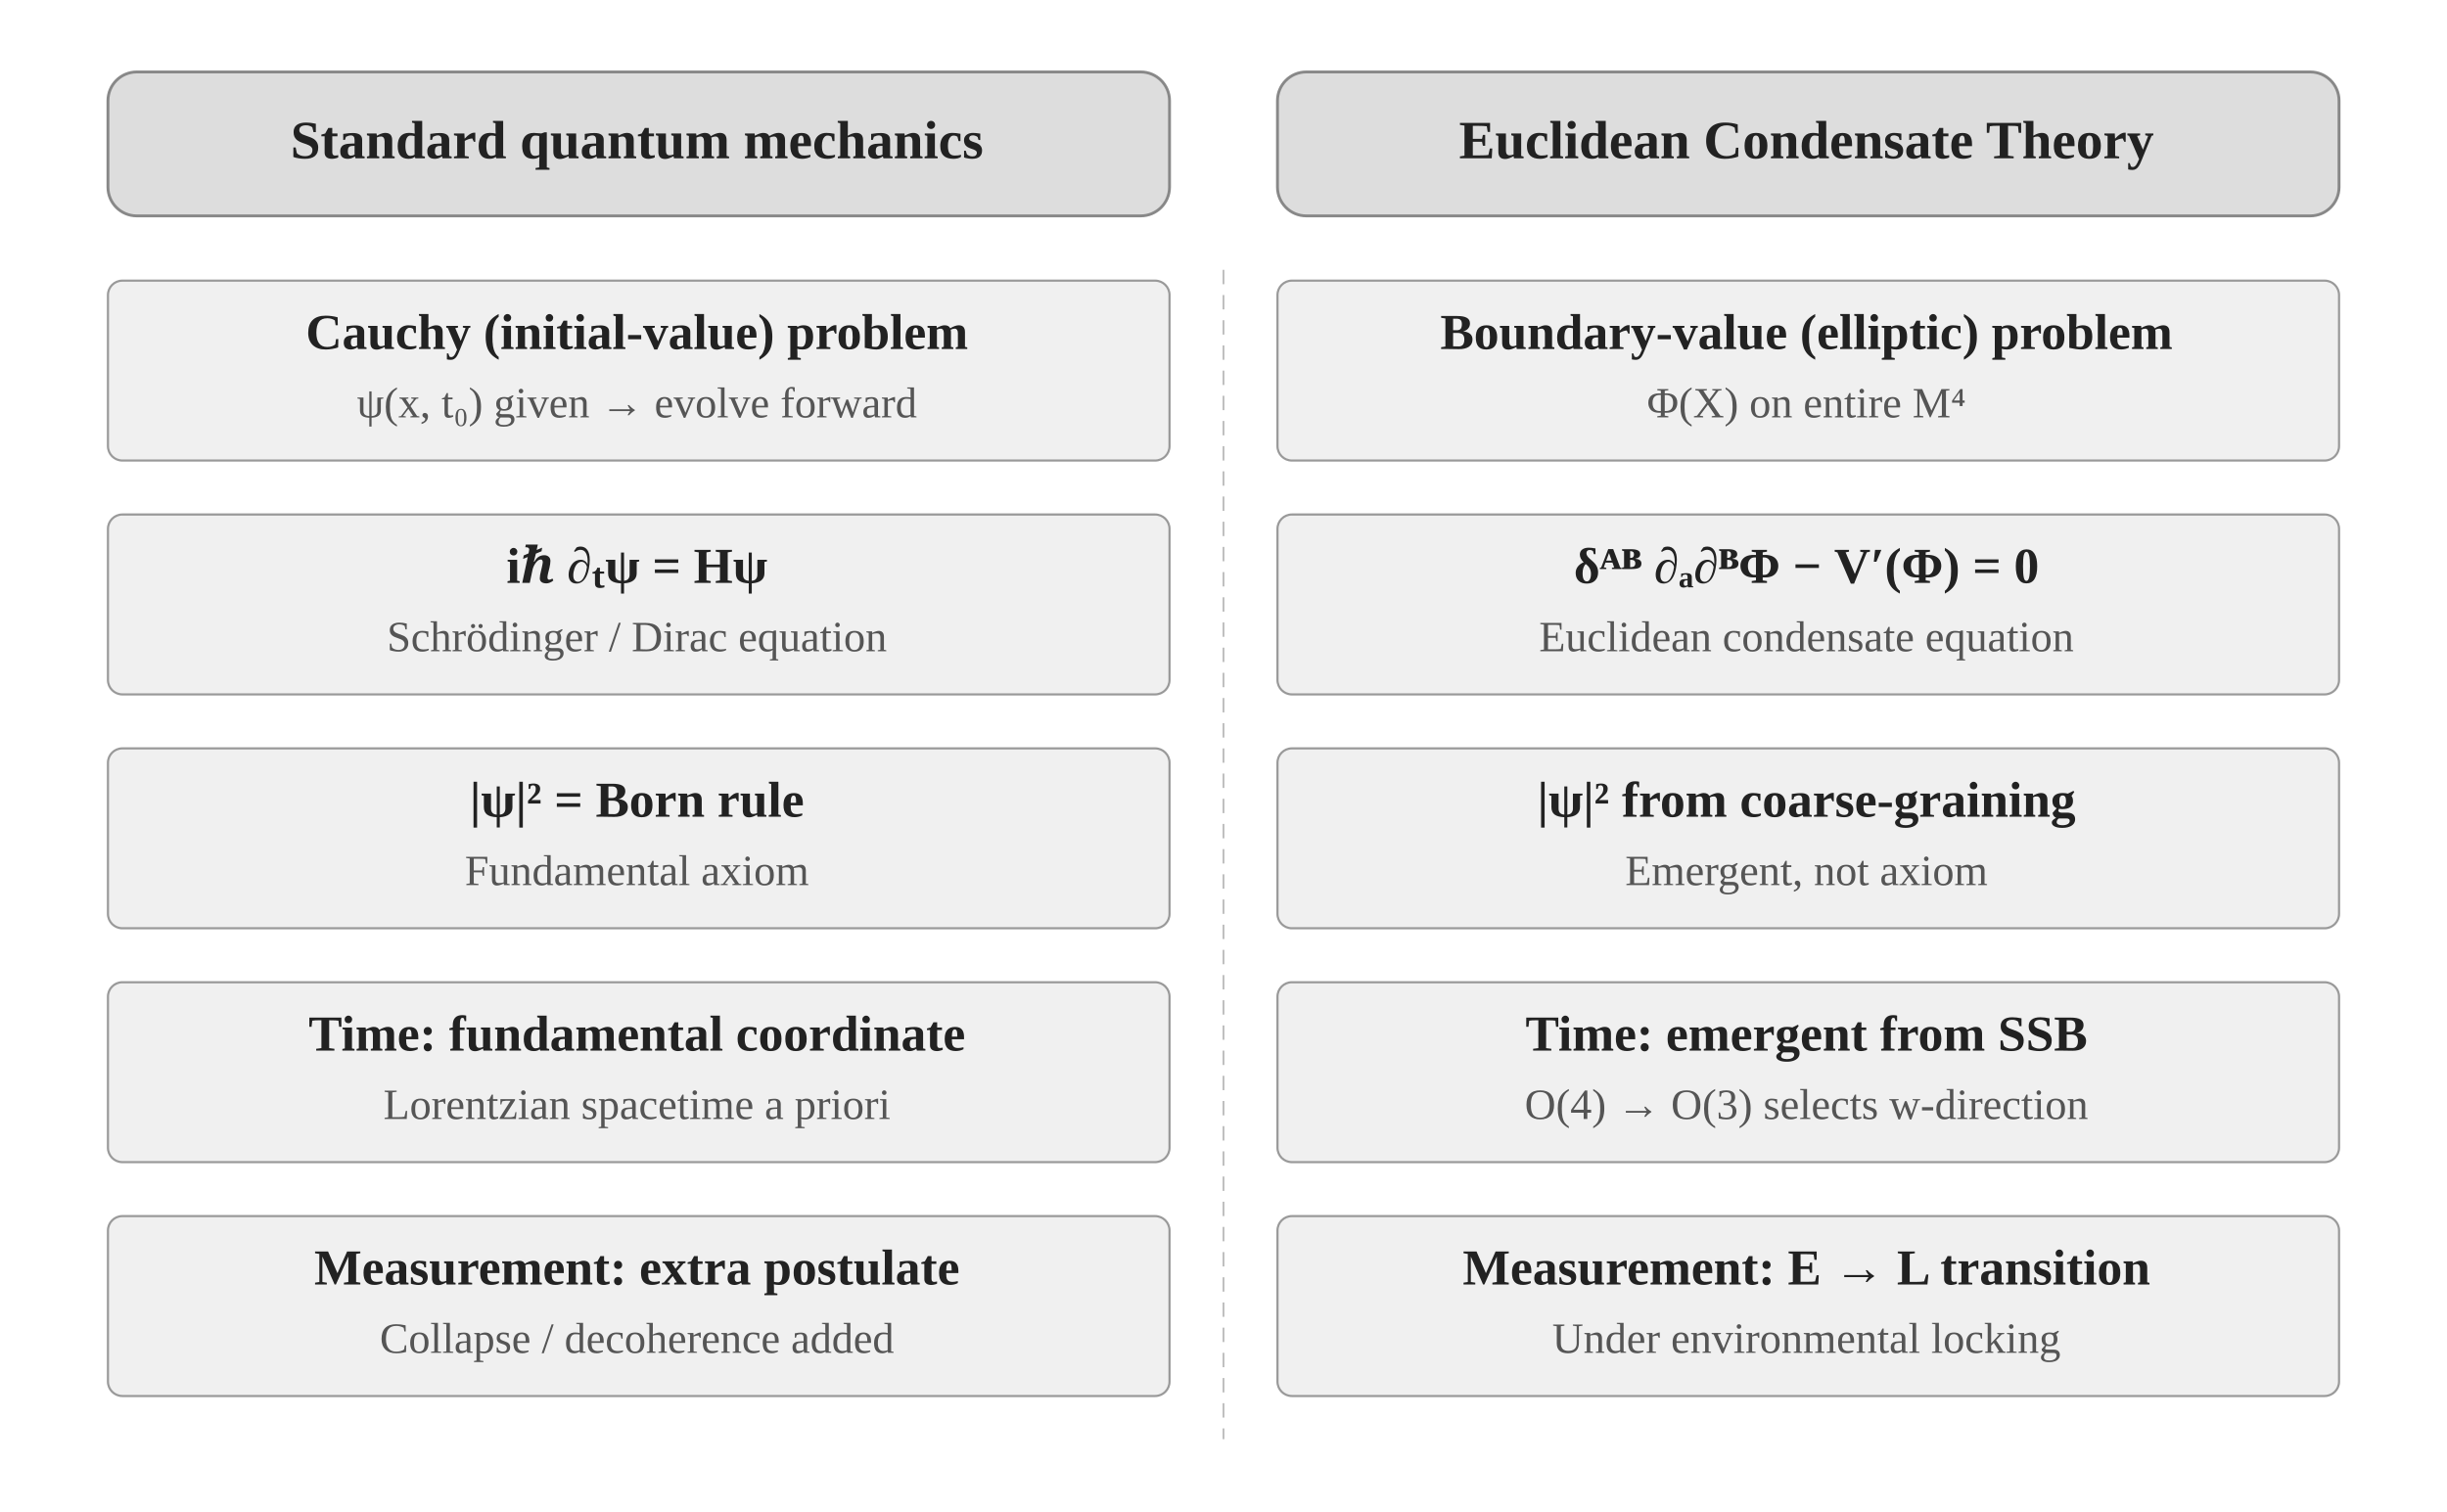
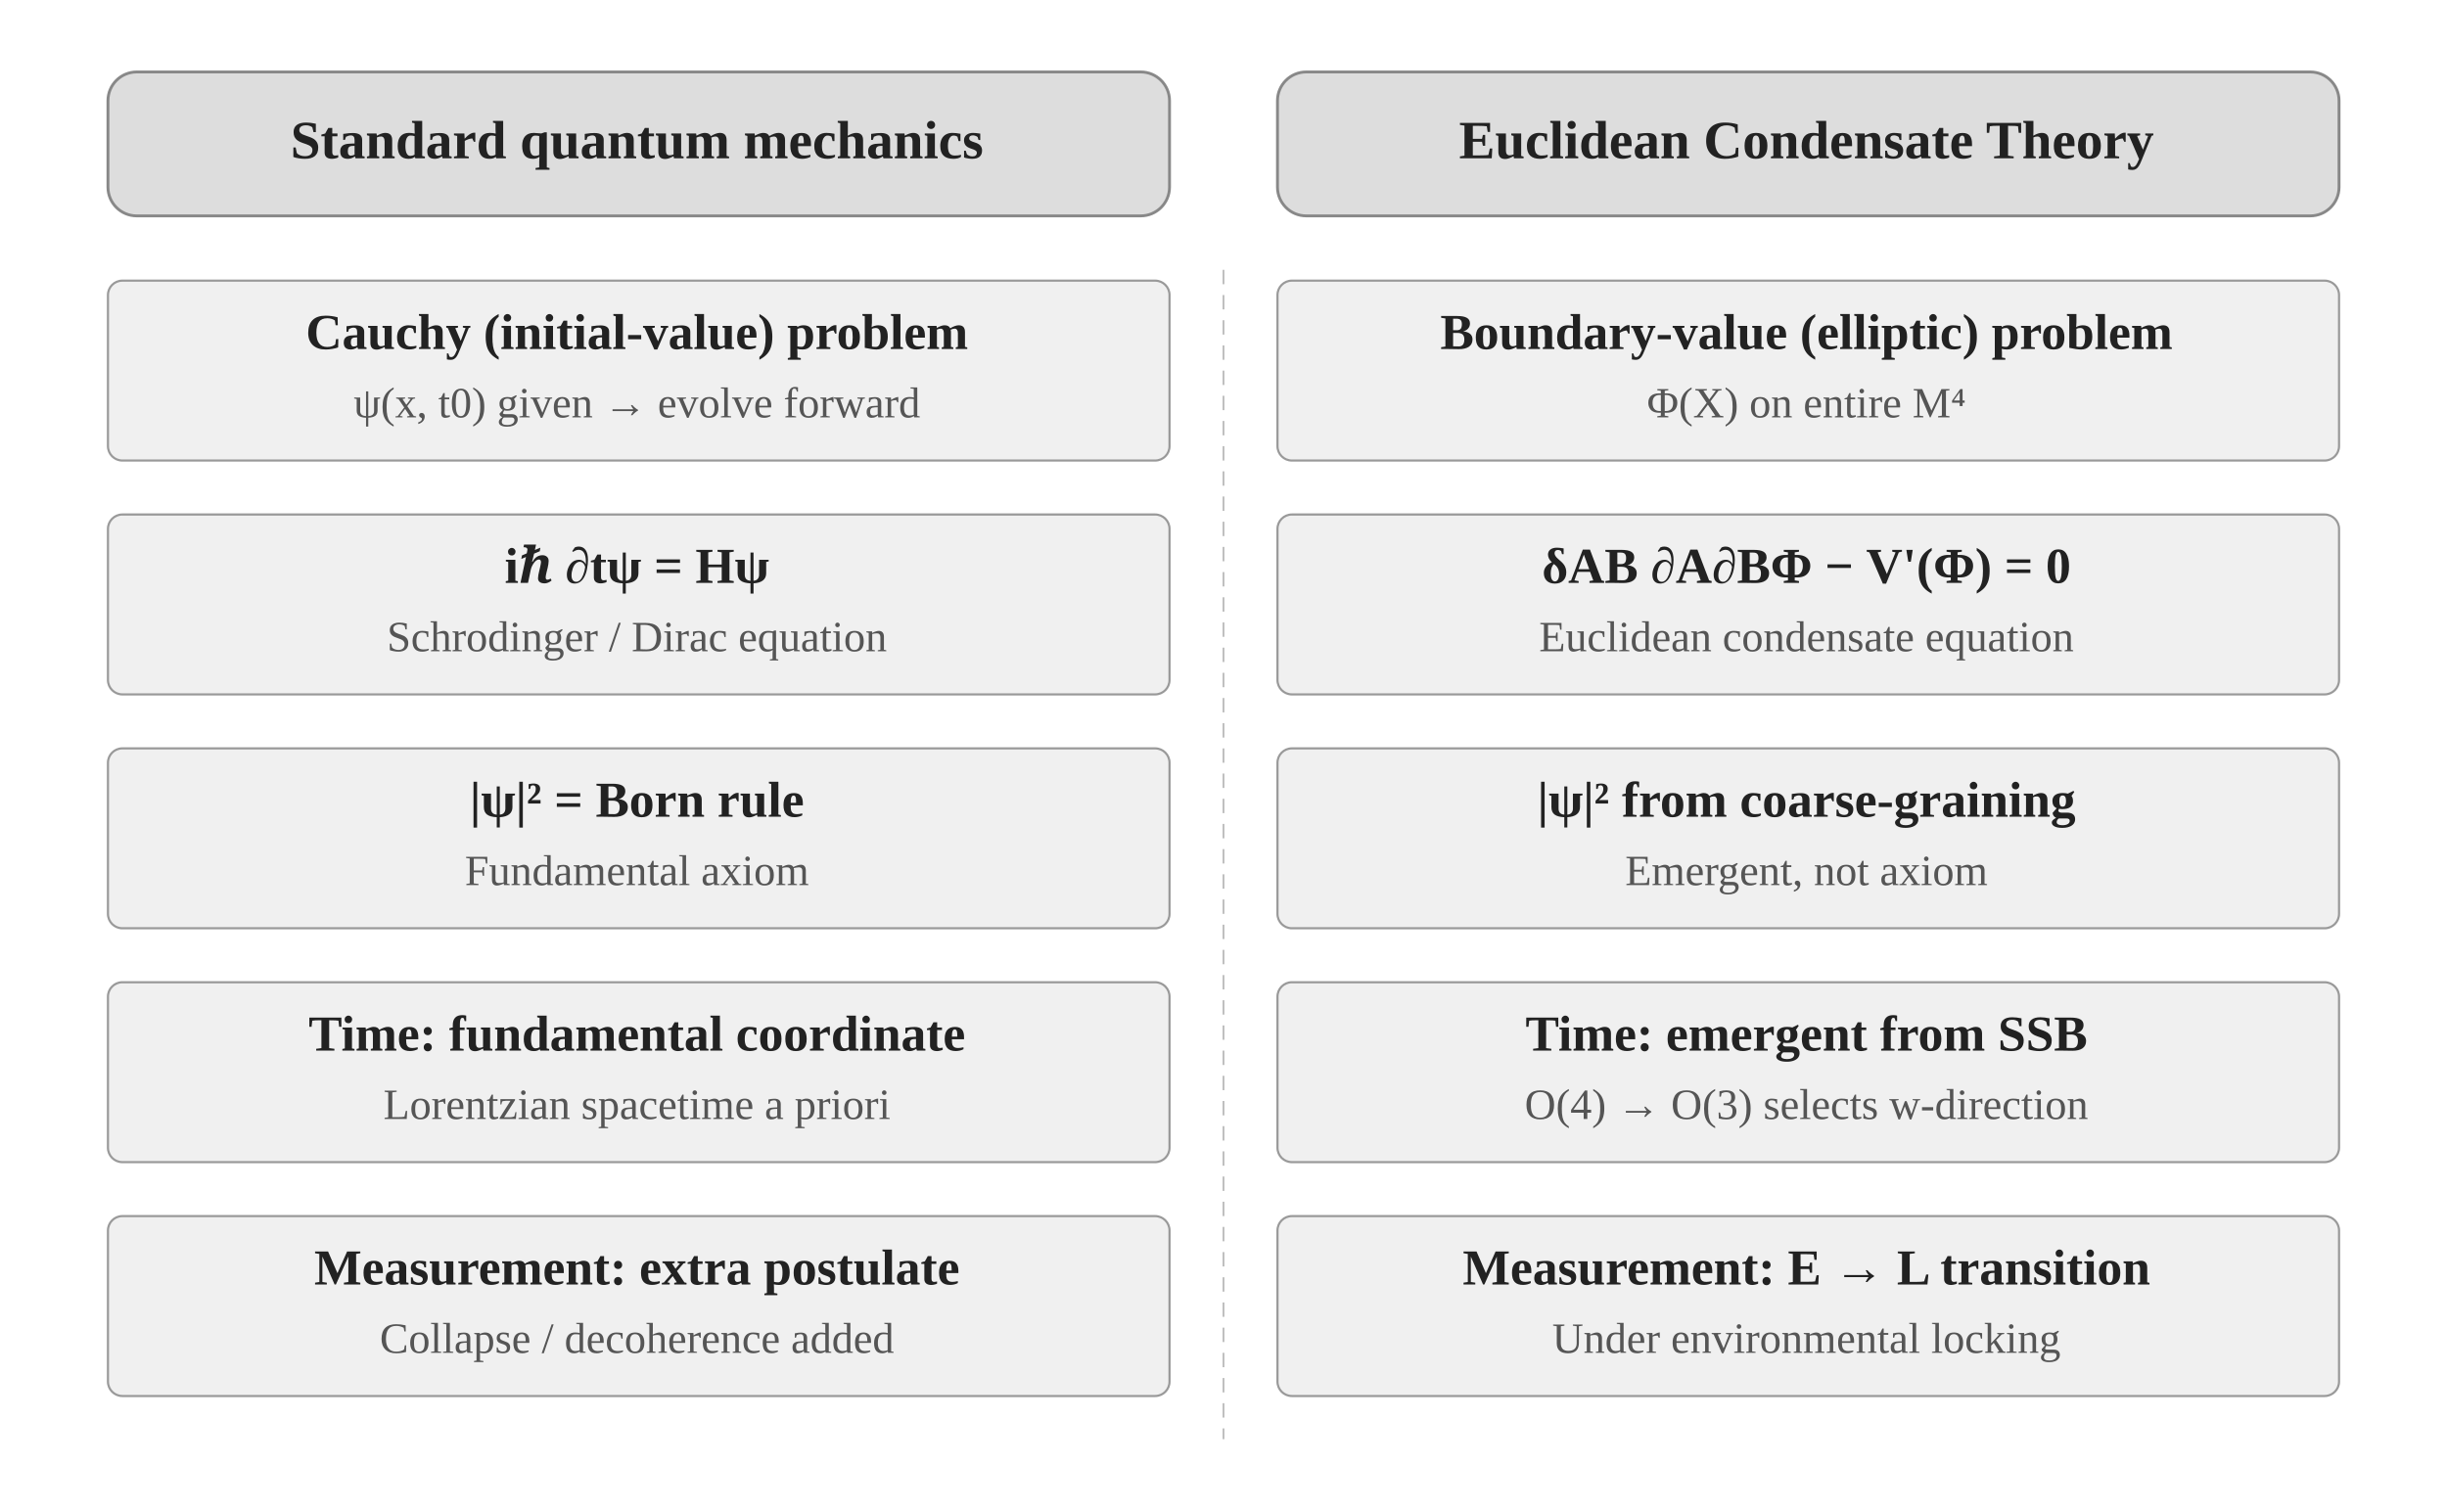
<svg xmlns="http://www.w3.org/2000/svg" width="680" height="420" viewBox="0 0 680 420">
  <style>
  text { font-family: "Times New Roman", "Liberation Serif", serif; fill: #222; }
  .b { font-weight: bold; font-size: 14px; }
  .s { font-size: 12px; fill: #555; }
  .hdr { font-weight: bold; font-size: 15px; }
  rect.cell { fill: #f0f0f0; stroke: #999; stroke-width: 0.6; rx: 4; }
  rect.header { fill: #ddd; stroke: #888; stroke-width: 0.8; rx: 8; }
</style>
  <rect class="header" x="30" y="20" width="295" height="40" />
  <text class="hdr" x="177" y="44" text-anchor="middle">Standard quantum mechanics</text>
  <rect class="header" x="355" y="20" width="295" height="40" />
  <text class="hdr" x="502" y="44" text-anchor="middle">Euclidean Condensate Theory</text>
  <line x1="340" y1="75" x2="340" y2="400" stroke="#bbb" stroke-width="0.5" stroke-dasharray="4 3" />
  <rect class="cell" x="30" y="78" width="295" height="50" />
  <text class="b" x="177" y="97" text-anchor="middle">Cauchy (initial-value) problem</text>
-   <text class="s" x="177" y="116" text-anchor="middle">ψ(x, t₀) given → evolve forward</text>
+   <text class="s" x="177" y="116" text-anchor="middle">ψ(x, t0) given → evolve forward</text>
  <rect class="cell" x="355" y="78" width="295" height="50" />
  <text class="b" x="502" y="97" text-anchor="middle">Boundary-value (elliptic) problem</text>
  <text class="s" x="502" y="116" text-anchor="middle">Φ(X) on entire M⁴</text>
  <rect class="cell" x="30" y="143" width="295" height="50" />
-   <text class="b" x="177" y="162" text-anchor="middle">iℏ ∂ₜψ = Hψ</text>
-   <text class="s" x="177" y="181" text-anchor="middle">Schrödinger / Dirac equation</text>
+   <text class="b" x="177" y="162" text-anchor="middle">iℏ ∂tψ = Hψ</text>
+   <text class="s" x="177" y="181" text-anchor="middle">Schrodinger / Dirac equation</text>
  <rect class="cell" x="355" y="143" width="295" height="50" />
-   <text class="b" x="502" y="162" text-anchor="middle">δᴬᴮ ∂ₐ∂ᴮΦ − V′(Φ) = 0</text>
+   <text class="b" x="502" y="162" text-anchor="middle">δAB ∂A∂BΦ − V'(Φ) = 0</text>
  <text class="s" x="502" y="181" text-anchor="middle">Euclidean condensate equation</text>
  <rect class="cell" x="30" y="208" width="295" height="50" />
  <text class="b" x="177" y="227" text-anchor="middle">|ψ|² = Born rule</text>
  <text class="s" x="177" y="246" text-anchor="middle">Fundamental axiom</text>
  <rect class="cell" x="355" y="208" width="295" height="50" />
  <text class="b" x="502" y="227" text-anchor="middle">|ψ|² from coarse-graining</text>
  <text class="s" x="502" y="246" text-anchor="middle">Emergent, not axiom</text>
  <rect class="cell" x="30" y="273" width="295" height="50" />
  <text class="b" x="177" y="292" text-anchor="middle">Time: fundamental coordinate</text>
  <text class="s" x="177" y="311" text-anchor="middle">Lorentzian spacetime a priori</text>
  <rect class="cell" x="355" y="273" width="295" height="50" />
  <text class="b" x="502" y="292" text-anchor="middle">Time: emergent from SSB</text>
  <text class="s" x="502" y="311" text-anchor="middle">O(4) → O(3) selects w-direction</text>
  <rect class="cell" x="30" y="338" width="295" height="50" />
  <text class="b" x="177" y="357" text-anchor="middle">Measurement: extra postulate</text>
  <text class="s" x="177" y="376" text-anchor="middle">Collapse / decoherence added</text>
  <rect class="cell" x="355" y="338" width="295" height="50" />
  <text class="b" x="502" y="357" text-anchor="middle">Measurement: E → L transition</text>
  <text class="s" x="502" y="376" text-anchor="middle">Under environmental locking</text>
</svg>
